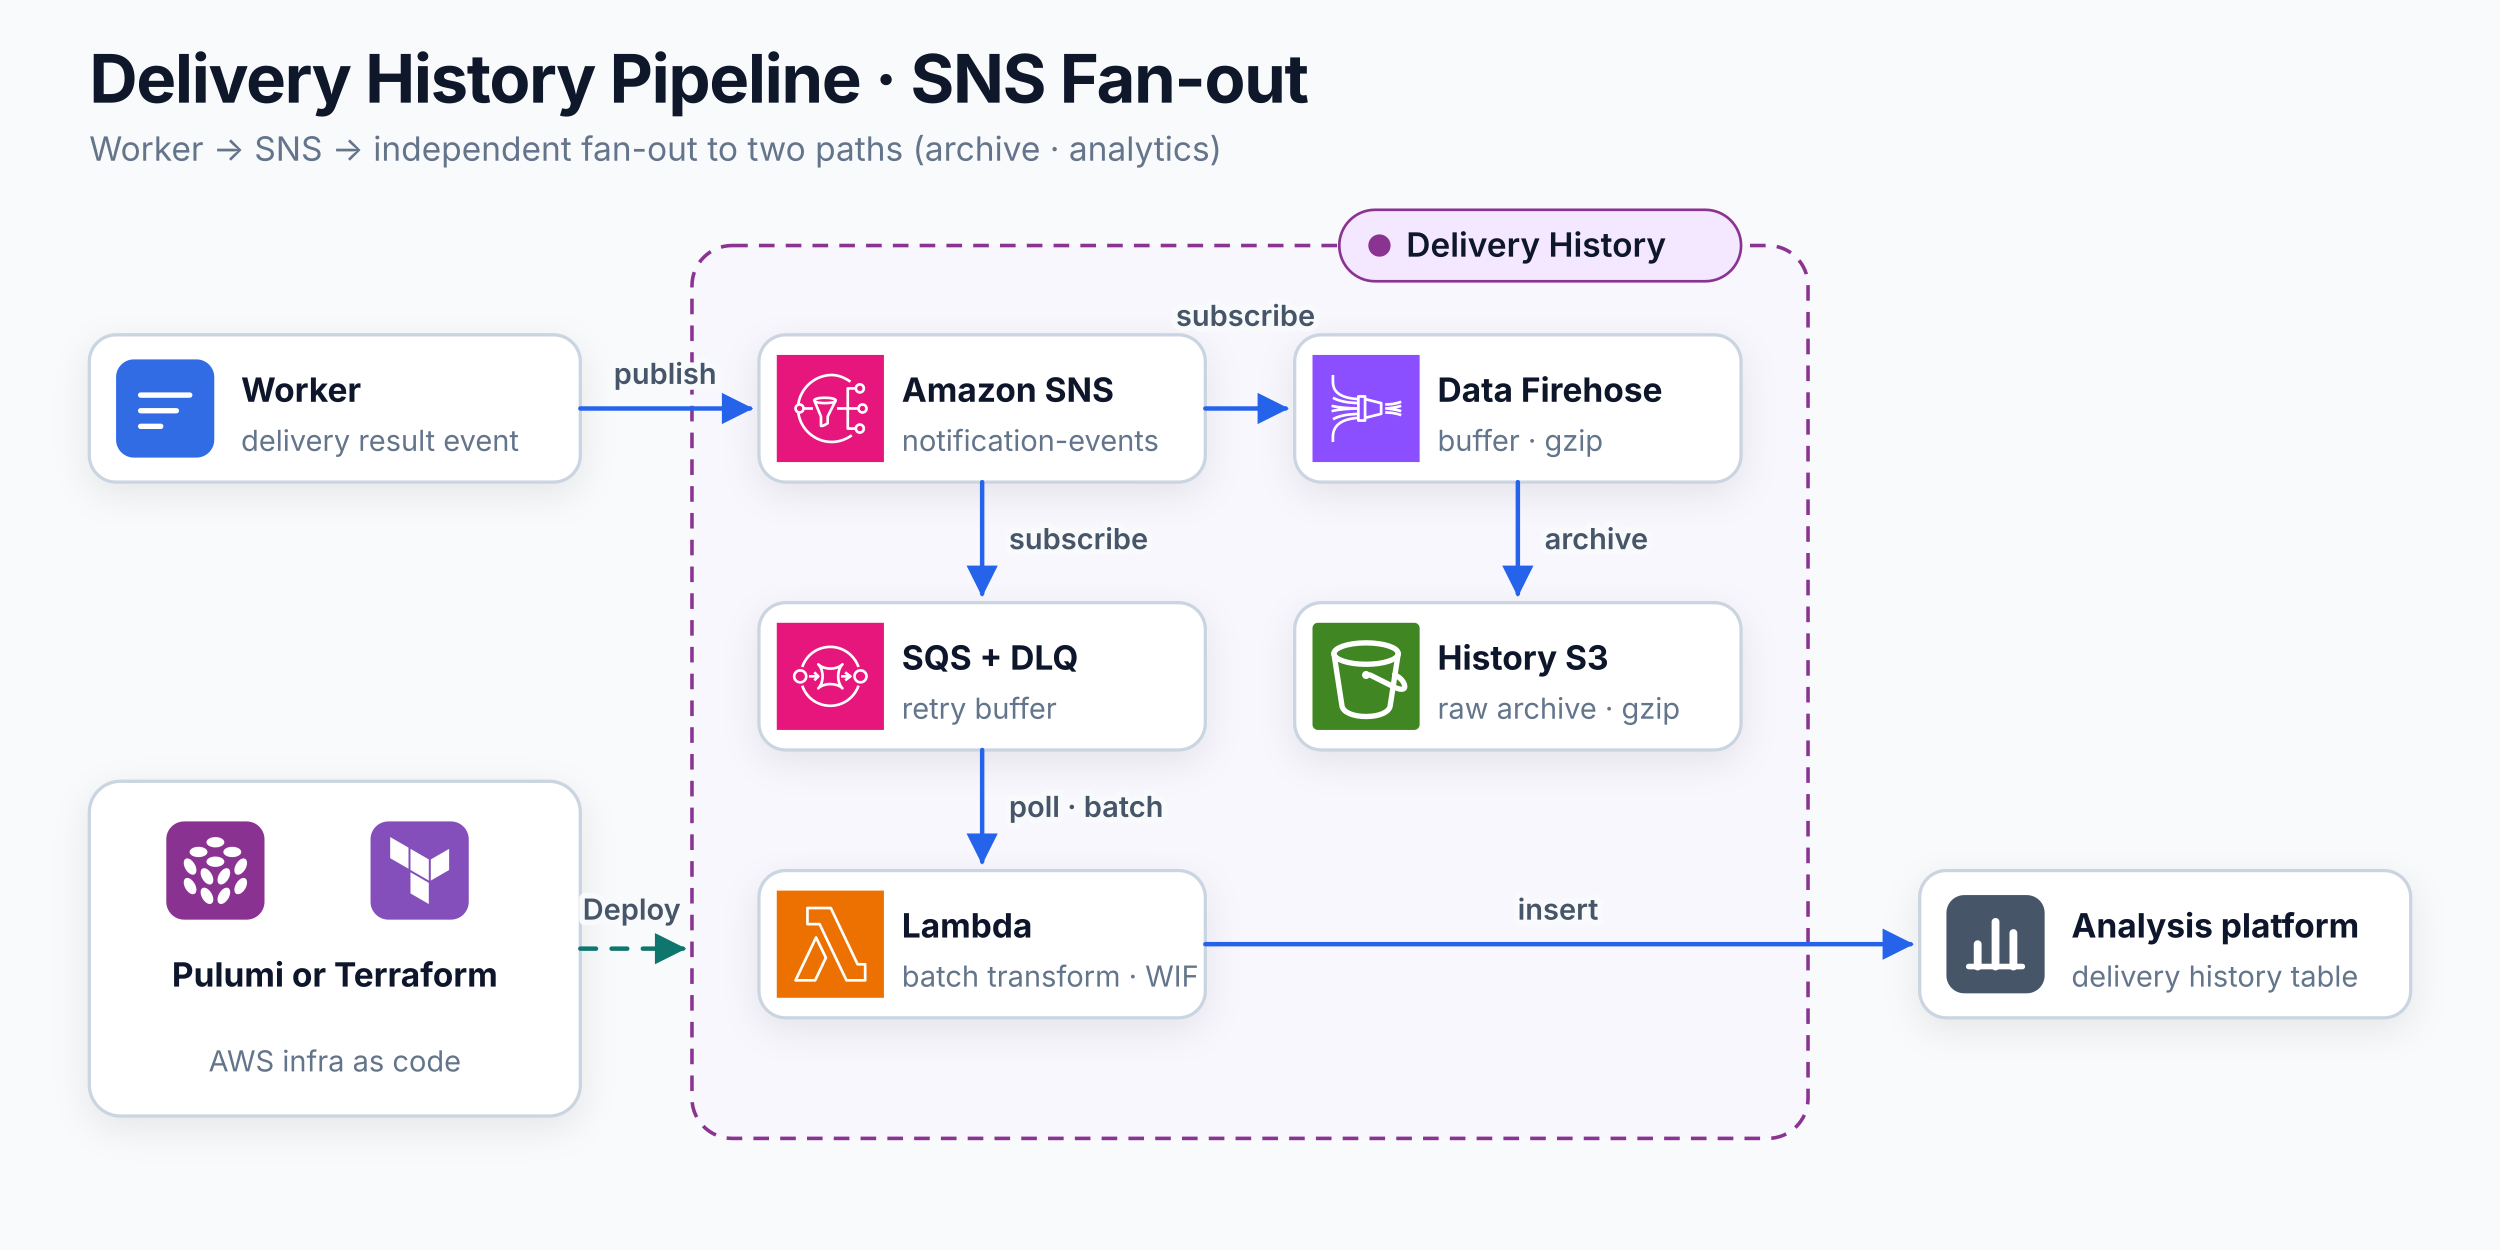
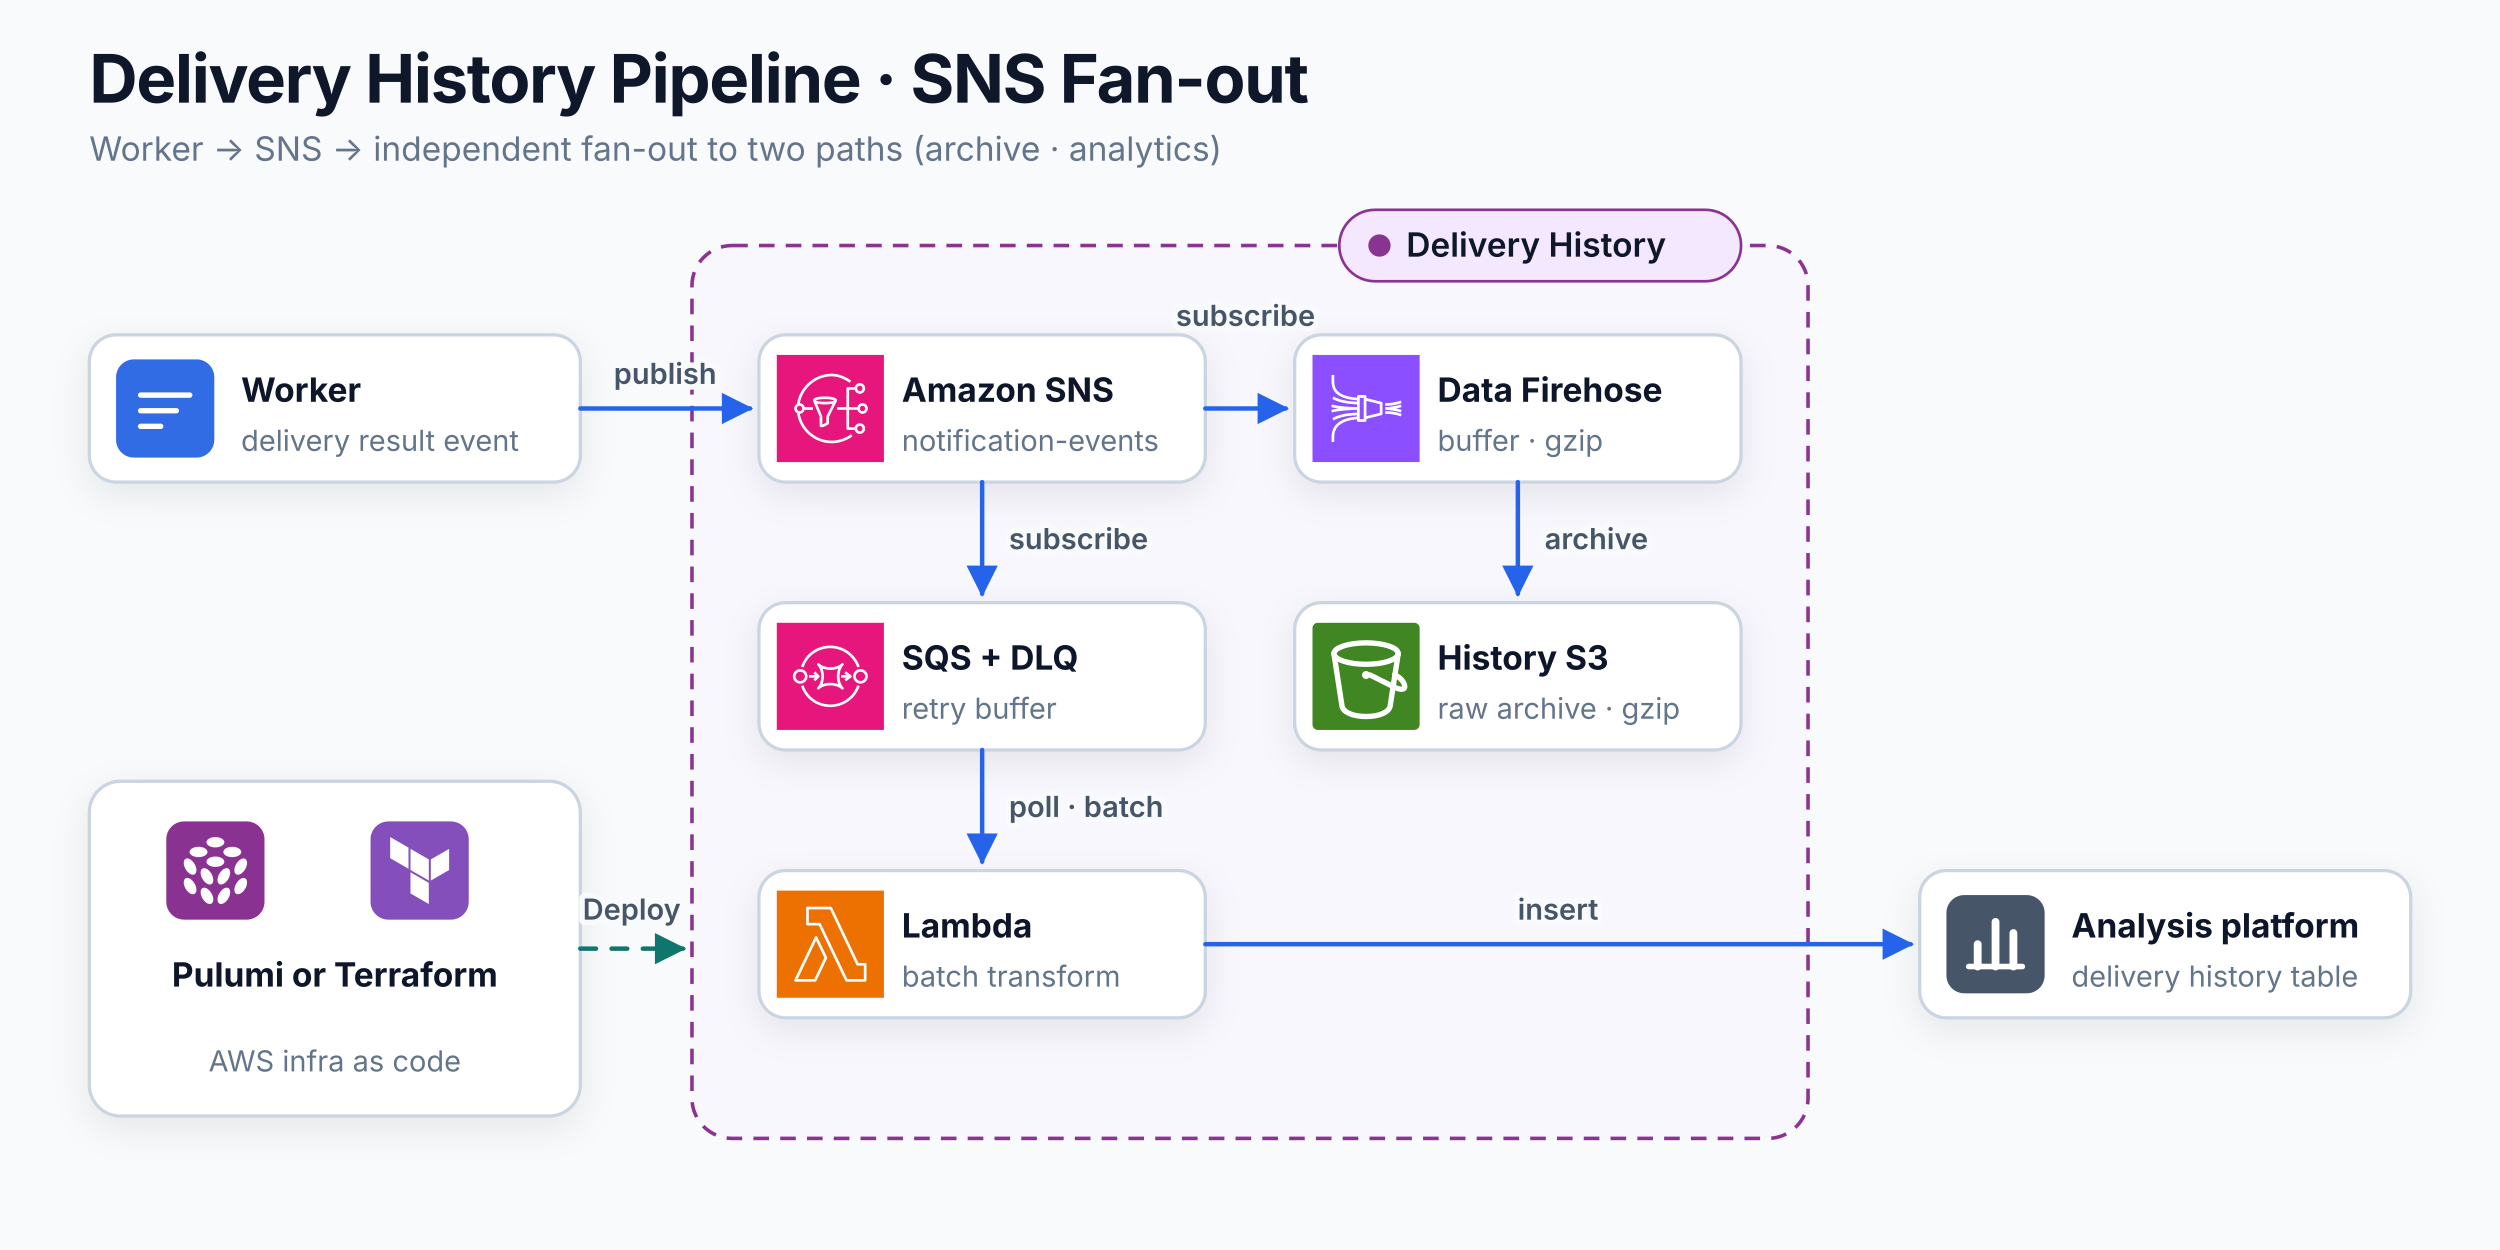
<svg xmlns="http://www.w3.org/2000/svg" viewBox="0 0 1120 560" role="img" aria-labelledby="dh-title dh-desc">
  <defs>
    <marker id="arrow-blue" viewBox="0 0 10 10" refX="9" refY="5" markerWidth="7" markerHeight="7" orient="auto-start-reverse">
      <path d="M 0 0 L 10 5 L 0 10 z" fill="#2563EB" />
    </marker>
    <marker id="arrow-teal" viewBox="0 0 10 10" refX="9" refY="5" markerWidth="7" markerHeight="7" orient="auto-start-reverse">
      <path d="M 0 0 L 10 5 L 0 10 z" fill="#0F766E" />
    </marker>
    <filter id="soft-shadow" x="-20%" y="-20%" width="140%" height="150%">
      <feDropShadow dx="0" dy="5" stdDeviation="8" flood-color="#0F172A" flood-opacity="0.08" />
    </filter>
    <symbol id="icon-s3-bucket" viewBox="0 0 80 80">
      <rect width="80" height="80" rx="4" fill="#3F8624" />
      <ellipse cx="40" cy="23" rx="24" ry="8" fill="none" stroke="#FFFFFF" stroke-width="4" />
      <path d="M16 23l6 39c.7 4.8 8.2 8 18 8s17.3-3.2 18-8l6-39" fill="none" stroke="#FFFFFF" stroke-width="4" stroke-linecap="round" stroke-linejoin="round" />
      <circle cx="40" cy="39" r="3" fill="#FFFFFF" />
      <path d="M43 39l18 9c6.2 3.1 9 1.5 7.5-2.2-1.1-2.8-3.5-5.2-7.2-7" fill="none" stroke="#FFFFFF" stroke-width="4" stroke-linecap="round" />
    </symbol>
    <symbol id="icon-sns" viewBox="0 0 80 80">
      <rect width="80" height="80" fill="#E7157B" />
      <path d="M17,38 C18.103,38 19,38.897 19,40 C19,41.103 18.103,42 17,42 C15.897,42 15,41.103 15,40 C15,38.897 15.897,38 17,38 L17,38 Z M41,64 C29.314,64 19.289,55.466 17.194,43.98 C18.965,43.894 20.427,42.659 20.857,41 L27,41 L27,39 L20.857,39 C20.427,37.342 18.966,36.107 17.195,36.02 C19.285,24.71 29.511,16 41,16 C45.313,16 49.832,17.622 54.429,20.821 L55.571,19.179 C50.633,15.743 45.73,14 41,14 C28.27,14 16.949,23.865 15.063,36.521 C13.839,37.207 13,38.5 13,40 C13,41.5 13.839,42.793 15.063,43.478 C16.97,56.341 28.056,66 41,66 C46.407,66 51.942,64.157 56.585,60.811 L55.415,59.189 C51.11,62.292 45.991,64 41,64 L41,64 Z M30.101,36.442 C31.955,36.895 34.275,37 36,37 C37.642,37 39.823,36.905 41.629,36.506 L37.105,45.553 C37.036,45.691 37,46 37,46 L37,50.453 C36.199,50.964 34.833,51.812 34,51.986 L34,46 C34,45.868 33.974,45.737 33.923,45.615 L30.101,36.442 Z M36,33 C40.025,33 42.174,33.604 42.841,34 C42.174,34.396 40.025,35 36,35 C31.975,35 29.826,34.396 29.159,34 C29.826,33.604 31.975,33 36,33 L36,33 Z M33,54 L34,54 C34.043,54 34.086,53.997 34.128,53.992 C35.352,53.833 36.909,52.887 38.272,52.013 L38.535,51.845 C38.824,51.661 39,51.342 39,51 L39,46.236 L44.559,35.12 C44.833,34.801 45,34.434 45,34 C45,31.39 39.361,31 36,31 C32.639,31 27,31.39 27,34 C27,34.366 27.12,34.684 27.32,34.967 L32,46.2 L32,53 C32,53.552 32.447,54 33,54 L33,54 Z M62,53 C63.103,53 64,53.897 64,55 C64,56.103 63.103,57 62,57 C60.897,57 60,56.103 60,55 C60,53.897 60.897,53 62,53 L62,53 Z M62,23 C63.103,23 64,23.897 64,25 C64,26.103 63.103,27 62,27 C60.897,27 60,26.103 60,25 C60,23.897 60.897,23 62,23 L62,23 Z M64,38 C65.103,38 66,38.897 66,40 C66,41.103 65.103,42 64,42 C62.897,42 62,41.103 62,40 C62,38.897 62.897,38 64,38 L64,38 Z M54,41 L60.143,41 C60.589,42.72 62.142,44 64,44 C66.206,44 68,42.206 68,40 C68,37.794 66.206,36 64,36 C62.142,36 60.589,37.28 60.143,39 L54,39 L54,26 L58.143,26 C58.589,27.72 60.142,29 62,29 C64.206,29 66,27.206 66,25 C66,22.794 64.206,21 62,21 C60.142,21 58.589,22.28 58.143,24 L53,24 C52.447,24 52,24.448 52,25 L52,39 L45,39 L45,41 L52,41 L52,55 C52,55.552 52.447,56 53,56 L58.143,56 C58.589,57.72 60.142,59 62,59 C64.206,59 66,57.206 66,55 C66,52.794 64.206,51 62,51 C60.142,51 58.589,52.28 58.143,54 L54,54 L54,41 Z" fill="#FFFFFF" />
    </symbol>
    <symbol id="icon-firehose" viewBox="0 0 80 80">
      <rect width="80" height="80" fill="#8C4FFF" />
      <g transform="translate(14 15)" fill="#FFFFFF">
        <path d="M52.625 29.072 51.883 30.928C48.685 29.649 44.784 29 40.288 29v-2c4.752 0 8.902.697 12.337 2.072ZM51.938 27.949C49.032 26.984 43.152 26 40.288 26v-2c2.896 0 8.751-.983 11.604-1.947l.64 1.894c-1.094.371-2.572.737-4.16 1.057 1.607.319 3.104.684 4.197 1.047l-.631 1.898ZM52.611 20.934C49.03 22.305 44.884 23 40.288 23v-2c4.351 0 8.256-.651 11.608-1.934l.715 1.868ZM36.255 28.219l-10 2.5V19.281l10 2.5v6.438ZM24.255 33h-3V17h3v16ZM37.497 20.03l-11.242-2.811V16c0-.552-.447-1-1-1h-5c-.553 0-1 .448-1 1v.93C4.053 15.821 2.255 9.619 2.255 5V0h-2v5c0 8.469 6.23 13.023 19 13.927v1.036c-7.763-.311-13.337-1.536-17.469-3.836l-.973 1.747c4.429 2.467 10.313 3.77 18.442 4.09v2.014c-5.648-.134-13.299-.508-18.745-1.945L0 23.967C1.633 24.398 3.449 24.734 5.342 25 3.449 25.267 1.633 25.603 0 26.033l.51 1.934c5.447-1.437 13.098-1.811 18.745-1.944v2.014c-8.084.316-13.965 1.619-18.439 4.088l.967 1.751c4.175-2.304 9.762-3.52 17.472-3.829v1.021C2.76 32.282.255 40.902.255 46l-.002.392c-.017 3.224-.007 3.582.008 3.715l1.991-.185c-.011-.182-.01-1.366.001-3.519l.002-.403c0-7.62 5.883-12.067 17-12.92V34c0 .552.447 1 1 1h5c.553 0 1-.448 1-1v-1.219l11.242-2.811c.445-.111.758-.511.758-.97v-8c0-.459-.313-.859-.758-.97Z" />
      </g>
    </symbol>
    <symbol id="icon-sqs" viewBox="0 0 80 80">
      <rect width="80" height="80" fill="#E7157B" />
      <path d="M28.717 43.688 31.719 40.722a.989.989 0 0 0 .003-1.406l-3.001-3-1.419 1.402 1.288 1.288h-4.581v1.988h4.597l-1.3 1.284 1.411 1.41Zm22.911.09 4.002-2.985a.992.992 0 0 0-.001-1.59l-4.002-2.981-1.201 1.591 1.601 1.193h-4.003v1.988h4.002l-1.601 1.193 1.203 1.591ZM35.208 40c0 2.111-.365 4.101-1.048 5.833 3.6-1.384 8.118-1.384 11.717 0-.681-1.732-1.047-3.722-1.047-5.833s.366-4.1 1.047-5.833c-3.599 1.383-8.116 1.383-11.717 0 .683 1.733 1.048 3.722 1.048 5.833Zm-4.902 9.651a.99.99 0 0 1 0-1.406c1.816-1.804 2.901-4.887 2.901-8.245s-1.085-6.441-2.901-8.245a.99.99 0 0 1 0-1.406 1.007 1.007 0 0 1 1.415 0c3.877 3.853 12.719 3.853 16.597 0a1.007 1.007 0 0 1 1.415 0 .99.99 0 0 1 0 1.406c-1.817 1.804-2.901 4.887-2.901 8.245s1.084 6.441 2.901 8.245a.99.99 0 0 1 0 1.406 1.007 1.007 0 0 1-1.415 0c-3.878-3.853-12.72-3.853-16.597 0a1.007 1.007 0 0 1-1.415 0Zm35.695-9.646c0-3.091-3.761-4.642-5.96-2.453a3.45 3.45 0 0 0 0 4.906c2.198 2.189 5.96.638 5.96-2.453Zm.392 3.859c-2.141 2.127-5.625 2.127-7.767 0a5.437 5.437 0 0 1 0-7.718c2.142-2.13 5.626-2.128 7.767 0a5.437 5.437 0 0 1 0 7.718ZM20.98 40.028a3.46 3.46 0 0 0-3.491-3.469 3.46 3.46 0 0 0-3.49 3.469 3.46 3.46 0 0 0 3.49 3.468 3.46 3.46 0 0 0 3.491-3.468Zm.392 3.859c-2.142 2.127-5.625 2.127-7.767 0a5.437 5.437 0 0 1 0-7.718c2.142-2.128 5.625-2.128 7.767 0a5.437 5.437 0 0 1 0 7.718ZM54.896 54.856c-8.256 8.205-21.657 8.205-29.914 0-2.74-2.721-4.248-5.973-5.031-8.221l-1.891.65c.852 2.446 2.498 5.988 5.507 8.977 9.036 8.974 23.711 8.974 32.744 0a23.502 23.502 0 0 0 5.668-8.98l-1.893-.644a21.512 21.512 0 0 1-5.19 8.218Zm-34.946-21.49-1.889-.652a23.558 23.558 0 0 1 5.512-8.981c9.033-8.977 23.699-8.977 32.732 0a23.604 23.604 0 0 1 5.672 8.981l-1.889.652a21.572 21.572 0 0 0-5.198-8.227c-8.251-8.201-21.65-8.201-29.902 0a21.502 21.502 0 0 0-5.038 8.227Z" fill="#FFFFFF" />
    </symbol>
    <symbol id="icon-lambda" viewBox="0 0 80 80">
      <rect width="80" height="80" fill="#ED7100" />
      <path d="M28.008 66H15.591l13.733-28.704 6.222 12.81L28.008 66Zm2.212-31.447a1.004 1.004 0 0 0-.902-.564h-.003c-.386.001-.737.222-.903.569L13.098 66.569A1 1 0 0 0 14.002 68h14.64c.388 0 .74-.223.906-.572l8.016-16.9a1.003 1.003 0 0 0-.005-.863L30.22 34.553ZM64.995 66H52.659L32.867 24.57A1.005 1.005 0 0 0 31.962 24H23.89l.009-10H39.72l19.7 41.429c.166.348.519.571.906.571h4.67v10Zm1.003-12H60.96L41.259 12.571A1.003 1.003 0 0 0 40.353 12H22.898c-.552 0-1.001.447-1.002.999l-.012 12c0 .266.105.52.294.708.188.188.442.293.709.293h8.442l19.793 41.43c.167.348.517.57.904.57h13.972c.554 0 1.002-.448 1.002-1V55c0-.552-.448-1-1.002-1Z" fill="#FFFFFF" />
    </symbol>
  </defs>
  <style>
    text { font-family: Pretendard, Inter, ui-sans-serif, system-ui, -apple-system, BlinkMacSystemFont, "Segoe UI", sans-serif; fill: #0F172A; }
    .title { font-size: 30px; font-weight: 700; letter-spacing: -0.6px; }
    .subtitle { font-size: 15px; fill: #64748B; }
    .node-title { font-size: 15px; font-weight: 700; }
    .label { font-size: 15px; font-weight: 600; }
    .small { font-size: 13px; fill: #64748B; }
    .edge-label { font-size: 13px; font-weight: 600; fill: #475569; paint-order: stroke; stroke: #F8FAFC; stroke-width: 5px; stroke-linejoin: round; }
    .node { fill: #FFFFFF; stroke: #CBD5E1; stroke-width: 1.5; }
    .edge-blue { fill: none; stroke: #2563EB; stroke-width: 2; marker-end: url(#arrow-blue); stroke-linecap: round; stroke-linejoin: round; }
    .edge-teal { fill: none; stroke: #0F766E; stroke-width: 2; marker-end: url(#arrow-teal); stroke-linecap: round; stroke-linejoin: round; }
    .edge-dashed { stroke-dasharray: 7 7; }
  </style>
  <rect width="1120" height="560" fill="#F8FAFC" />
  <text class="title" x="40" y="46">Delivery History Pipeline · SNS Fan-out</text>
  <text class="subtitle" x="40" y="72">Worker → SNS → independent fan-out to two paths (archive · analytics)</text>
  <rect x="310" y="110" width="500" height="400" rx="18" fill="#FAF5FF" fill-opacity="0.62" stroke="#8A3391" stroke-width="1.6" stroke-dasharray="7 5" />
  <rect x="600" y="94" width="180" height="32" rx="16" fill="#F3E8FF" stroke="#8A3391" stroke-width="1.2" />
  <circle cx="618" cy="110" r="5" fill="#8A3391" />
  <text class="label" x="630" y="115" fill="#6B2473">Delivery History</text>
  <g filter="url(#soft-shadow)">
    <rect class="node" x="40" y="150" width="220" height="66" rx="12" />
    <g transform="translate(52 161)">
      <rect width="44" height="44" rx="8" fill="#326CE5" />
      <path d="M11 16 h22 M11 23 h16 M11 30 h9" stroke="#FFFFFF" stroke-width="2.4" stroke-linecap="round" />
    </g>
    <text class="node-title" x="108" y="180">Worker</text>
    <text class="small" x="108" y="202">delivery result event</text>
  </g>
  <g filter="url(#soft-shadow)">
    <rect class="node" x="340" y="150" width="200" height="66" rx="12" />
    <use href="#icon-sns" x="348" y="159" width="48" height="48" />
    <text class="node-title" x="404" y="180">Amazon SNS</text>
    <text class="small" x="404" y="202">notification-events</text>
  </g>
  <g filter="url(#soft-shadow)">
    <rect class="node" x="580" y="150" width="200" height="66" rx="12" />
    <use href="#icon-firehose" x="588" y="159" width="48" height="48" />
    <text class="node-title" x="644" y="180">Data Firehose</text>
    <text class="small" x="644" y="202">buffer · gzip</text>
  </g>
  <g filter="url(#soft-shadow)">
    <rect class="node" x="340" y="270" width="200" height="66" rx="12" />
    <use href="#icon-sqs" x="348" y="279" width="48" height="48" />
    <text class="node-title" x="404" y="300">SQS + DLQ</text>
    <text class="small" x="404" y="322">retry buffer</text>
  </g>
  <g filter="url(#soft-shadow)">
    <rect class="node" x="580" y="270" width="200" height="66" rx="12" />
    <use href="#icon-s3-bucket" x="588" y="279" width="48" height="48" />
    <text class="node-title" x="644" y="300">History S3</text>
    <text class="small" x="644" y="322">raw archive · gzip</text>
  </g>
  <g filter="url(#soft-shadow)">
    <rect class="node" x="340" y="390" width="200" height="66" rx="12" />
    <use href="#icon-lambda" x="348" y="399" width="48" height="48" />
    <text class="node-title" x="404" y="420">Lambda</text>
-     <text class="small" x="404" y="442">batch transform · WIF</text>
+     <text class="small" x="404" y="442">batch transform</text>
  </g>
  <g filter="url(#soft-shadow)">
    <rect class="node" x="860" y="390" width="220" height="66" rx="12" />
    <g transform="translate(872 401)">
      <rect width="44" height="44" rx="8" fill="#475569" />
      <path d="M14 32 V22 M22 32 V12 M30 32 V17" fill="none" stroke="#FFFFFF" stroke-width="3.5" stroke-linecap="round" />
      <path d="M10 32 H34" fill="none" stroke="#FFFFFF" stroke-width="2.5" stroke-linecap="round" />
    </g>
    <text class="node-title" x="928" y="420">Analysis platform</text>
    <text class="small" x="928" y="442">delivery history table</text>
  </g>
  <g filter="url(#soft-shadow)">
    <rect class="node" x="40" y="350" width="220" height="150" rx="14" />
    <g transform="translate(74.5 368)">
      <rect width="44" height="44" rx="8" fill="#8A3391" />
      <path transform="translate(7 7) scale(1.25)" d="M11.997 0C10.226 0 8.79.83 8.79 1.856c0 1.025 1.436 1.856 3.207 1.856 1.772 0 3.208-.831 3.208-1.856C15.205.83 13.77 0 11.997 0zM5.95 3.488c-1.772 0-3.208.83-3.208 1.856C2.742 6.369 4.178 7.2 5.95 7.2c1.771 0 3.207-.831 3.207-1.856 0-1.025-1.436-1.856-3.207-1.856zm12.103 0c-1.772 0-3.208.83-3.208 1.856 0 1.025 1.436 1.856 3.208 1.856 1.771 0 3.207-.831 3.207-1.856 0-1.025-1.436-1.856-3.207-1.856zm-6.056 3.495c-1.771 0-3.207.831-3.207 1.856 0 1.025 1.436 1.856 3.207 1.856 1.772 0 3.208-.83 3.208-1.856 0-1.025-1.436-1.856-3.208-1.856zm-10.127.67a1.157 1.157 0 0 0-.55.151c-.888.513-.89 2.172-.004 3.706.886 1.534 2.324 2.362 3.211 1.85.888-.513.89-2.171.003-3.706-.72-1.246-1.803-2.027-2.66-2zm20.257.004c-.857-.026-1.941.754-2.661 2-.886 1.535-.884 3.194.003 3.707.888.512 2.325-.316 3.211-1.85.886-1.534.885-3.193-.003-3.706a1.157 1.157 0 0 0-.55-.15zm-6.048 3.492c-.857-.026-1.94.754-2.66 2-.886 1.535-.885 3.194.003 3.706.887.513 2.325-.316 3.21-1.85.887-1.534.885-3.193-.003-3.706a1.157 1.157 0 0 0-.55-.15zm-8.16.001a1.157 1.157 0 0 0-.55.151c-.888.513-.89 2.172-.004 3.706.886 1.535 2.324 2.363 3.211 1.85.888-.512.89-2.171.003-3.705-.72-1.247-1.803-2.028-2.66-2.002zm-6.047 3.494a1.157 1.157 0 0 0-.55.151c-.888.513-.89 2.172-.004 3.706.886 1.534 2.324 2.362 3.212 1.85.887-.513.888-2.172.003-3.706-.72-1.246-1.804-2.027-2.661-2.001zm20.258.002c-.857-.026-1.941.755-2.66 2.001-.887 1.535-.885 3.193.003 3.706.887.512 2.325-.316 3.21-1.85.886-1.534.885-3.193-.003-3.706a1.157 1.157 0 0 0-.55-.15zm-6.047 3.492c-.858-.026-1.942.754-2.661 2-.886 1.535-.885 3.194.003 3.706.888.513 2.325-.315 3.21-1.85.887-1.533.885-3.193-.002-3.705a1.157 1.157 0 0 0-.55-.151zm-8.163.003a1.157 1.157 0 0 0-.55.151c-.887.513-.889 2.172-.003 3.706.886 1.534 2.323 2.363 3.211 1.85.888-.512.89-2.171.004-3.706-.72-1.246-1.804-2.027-2.662-2z" fill="#FFFFFF" />
    </g>
    <g transform="translate(166 368)">
      <rect width="44" height="44" rx="8" fill="#844FBA" />
      <path transform="translate(7 7) scale(1.25)" d="M1.44 0v7.575l6.561 3.79V3.787zm21.12 4.227l-6.561 3.791v7.574l6.56-3.787zM8.72 4.23v7.575l6.561 3.787V8.018zm0 8.405v7.575L15.28 24v-7.578z" fill="#FFFFFF" />
    </g>
    <text class="node-title" x="150" y="442" text-anchor="middle">Pulumi or Terraform</text>
    <text class="small" x="150" y="480" text-anchor="middle">AWS infra as code</text>
  </g>
  <path class="edge-teal edge-dashed" d="M260 425 H306" />
  <text class="edge-label" x="283" y="412" text-anchor="middle" fill="#0F766E">Deploy</text>
  <path class="edge-blue" d="M260 183 H336" />
  <text class="edge-label" x="298" y="172" text-anchor="middle">publish</text>
  <path class="edge-blue" d="M540 183 H576" />
  <text class="edge-label" x="558" y="146" text-anchor="middle">subscribe</text>
  <path class="edge-blue" d="M680 216 V266" />
  <text class="edge-label" x="692" y="246">archive</text>
  <path class="edge-blue" d="M440 216 V266" />
  <text class="edge-label" x="452" y="246">subscribe</text>
  <path class="edge-blue" d="M440 336 V386" />
  <text class="edge-label" x="452" y="366">poll · batch</text>
  <path class="edge-blue" d="M540 423 H856" />
  <text class="edge-label" x="698" y="412" text-anchor="middle">insert</text>
</svg>
